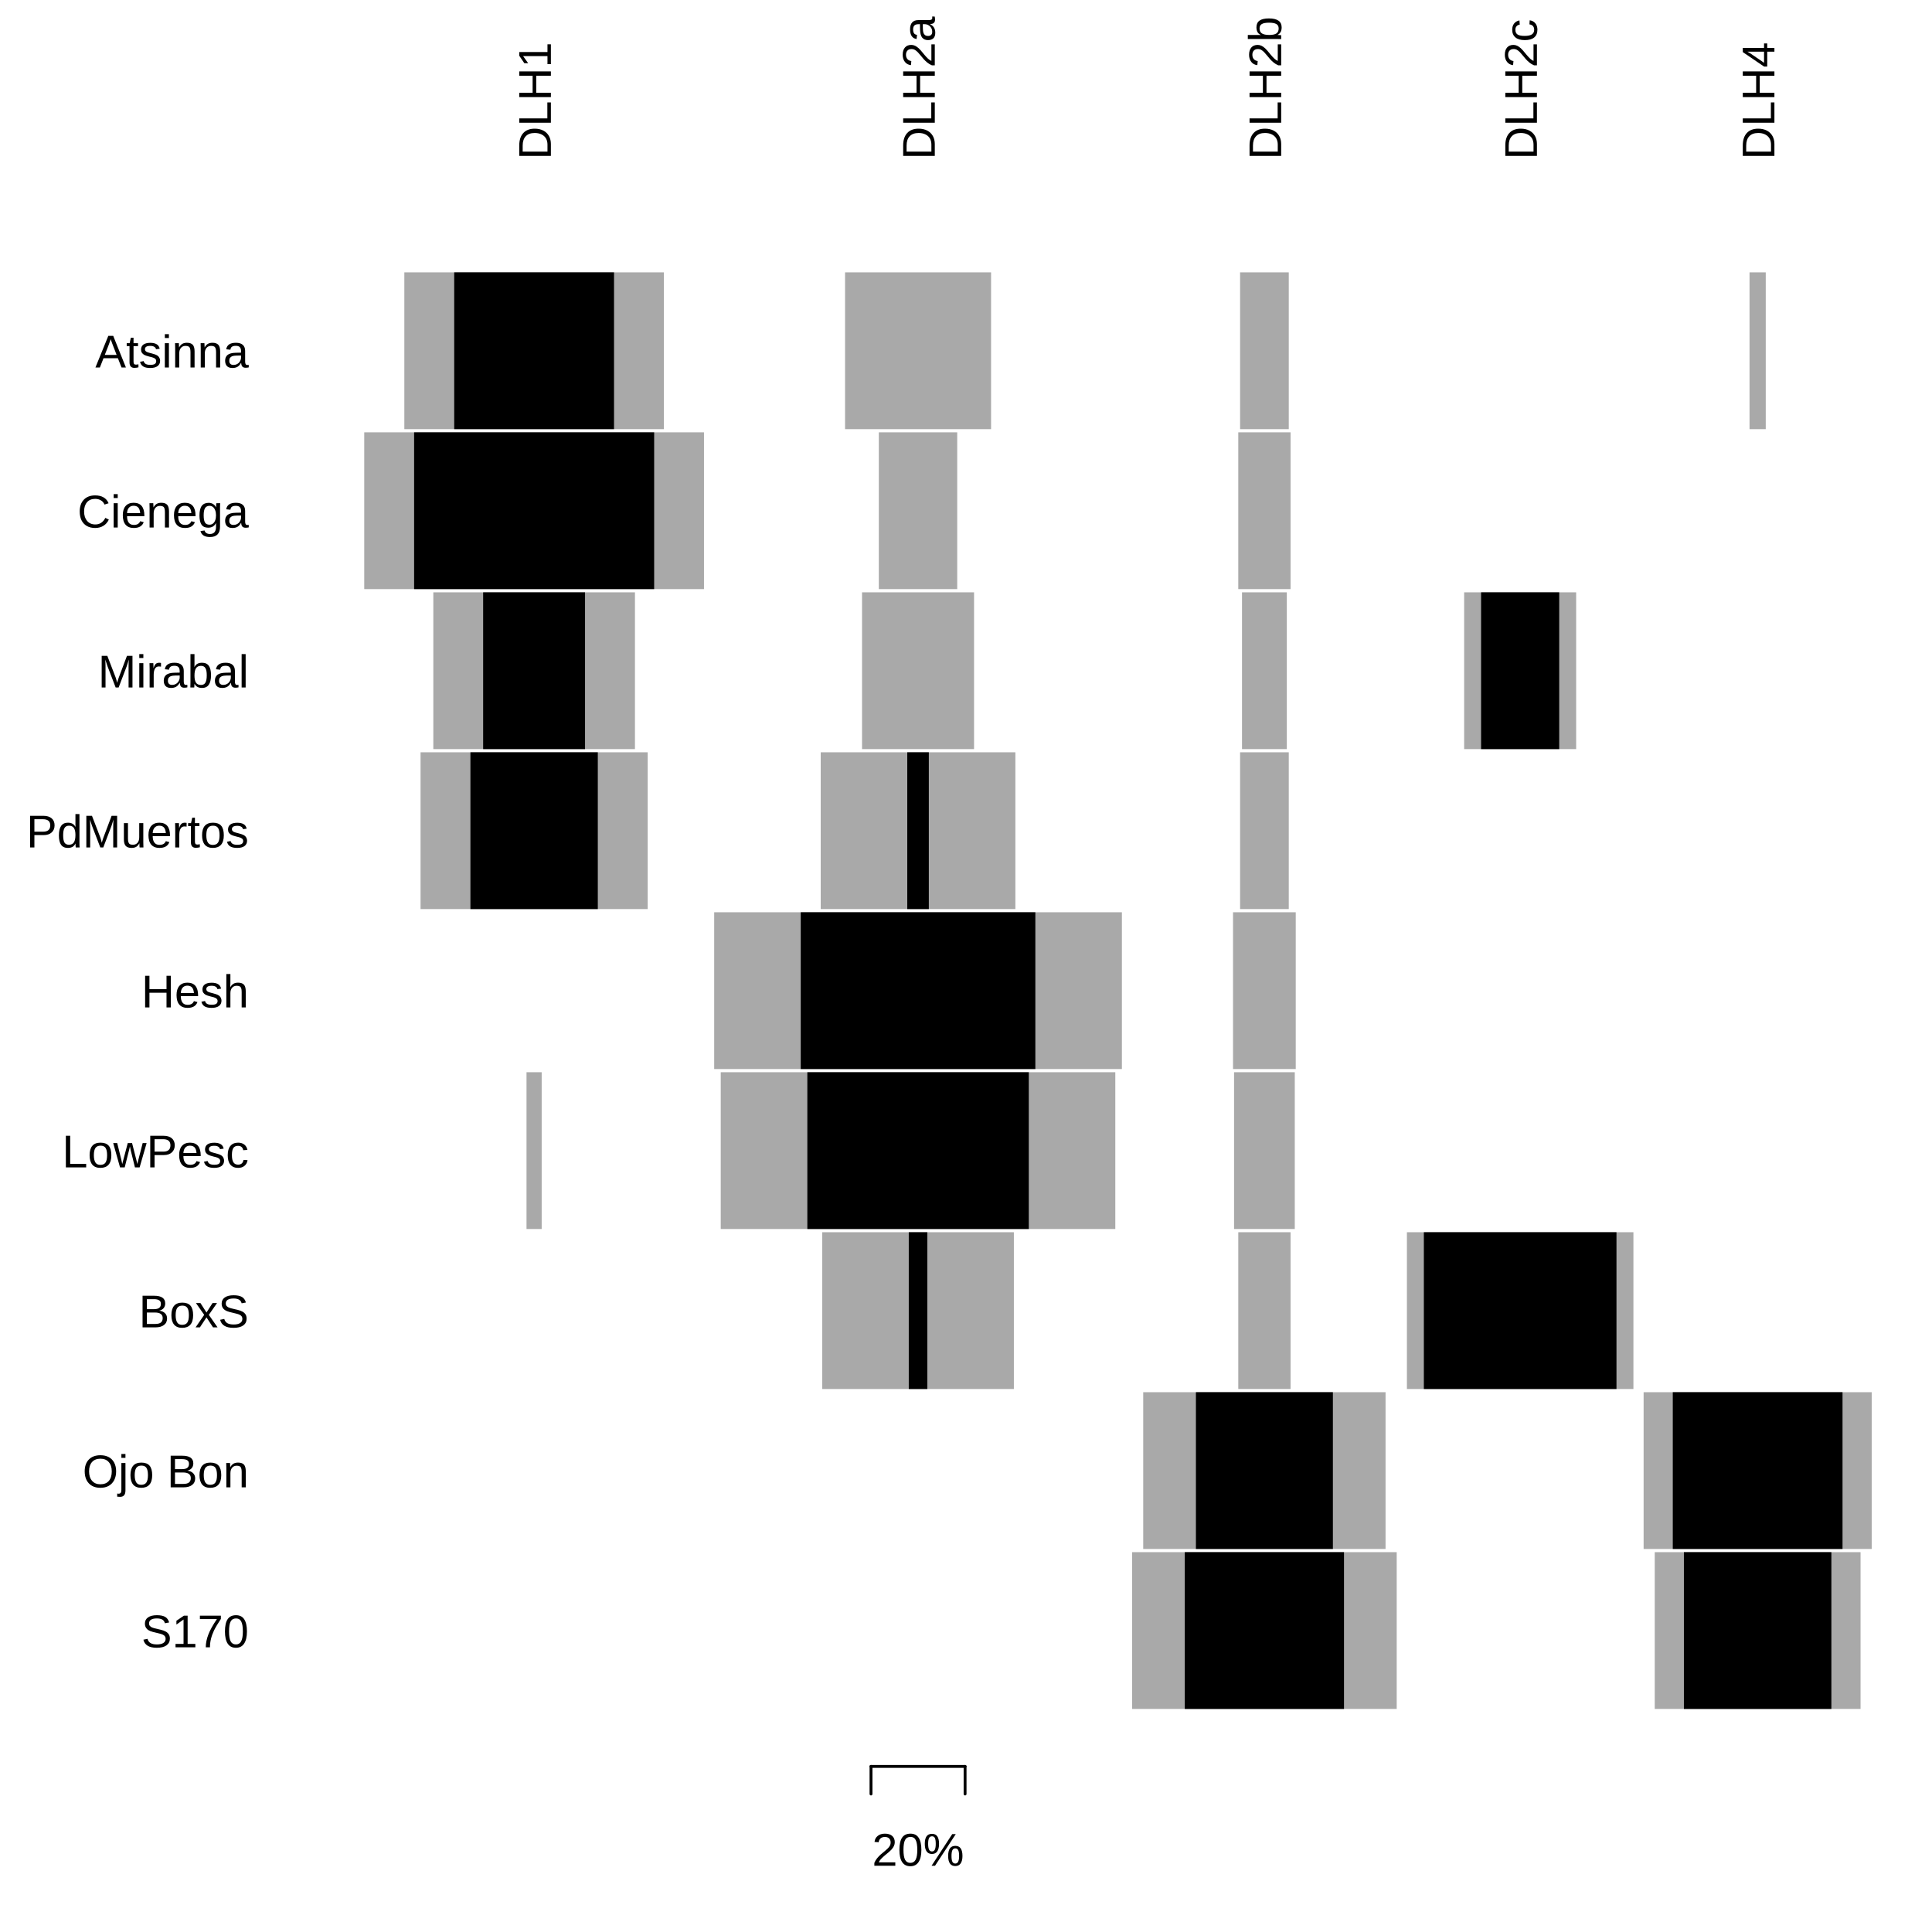
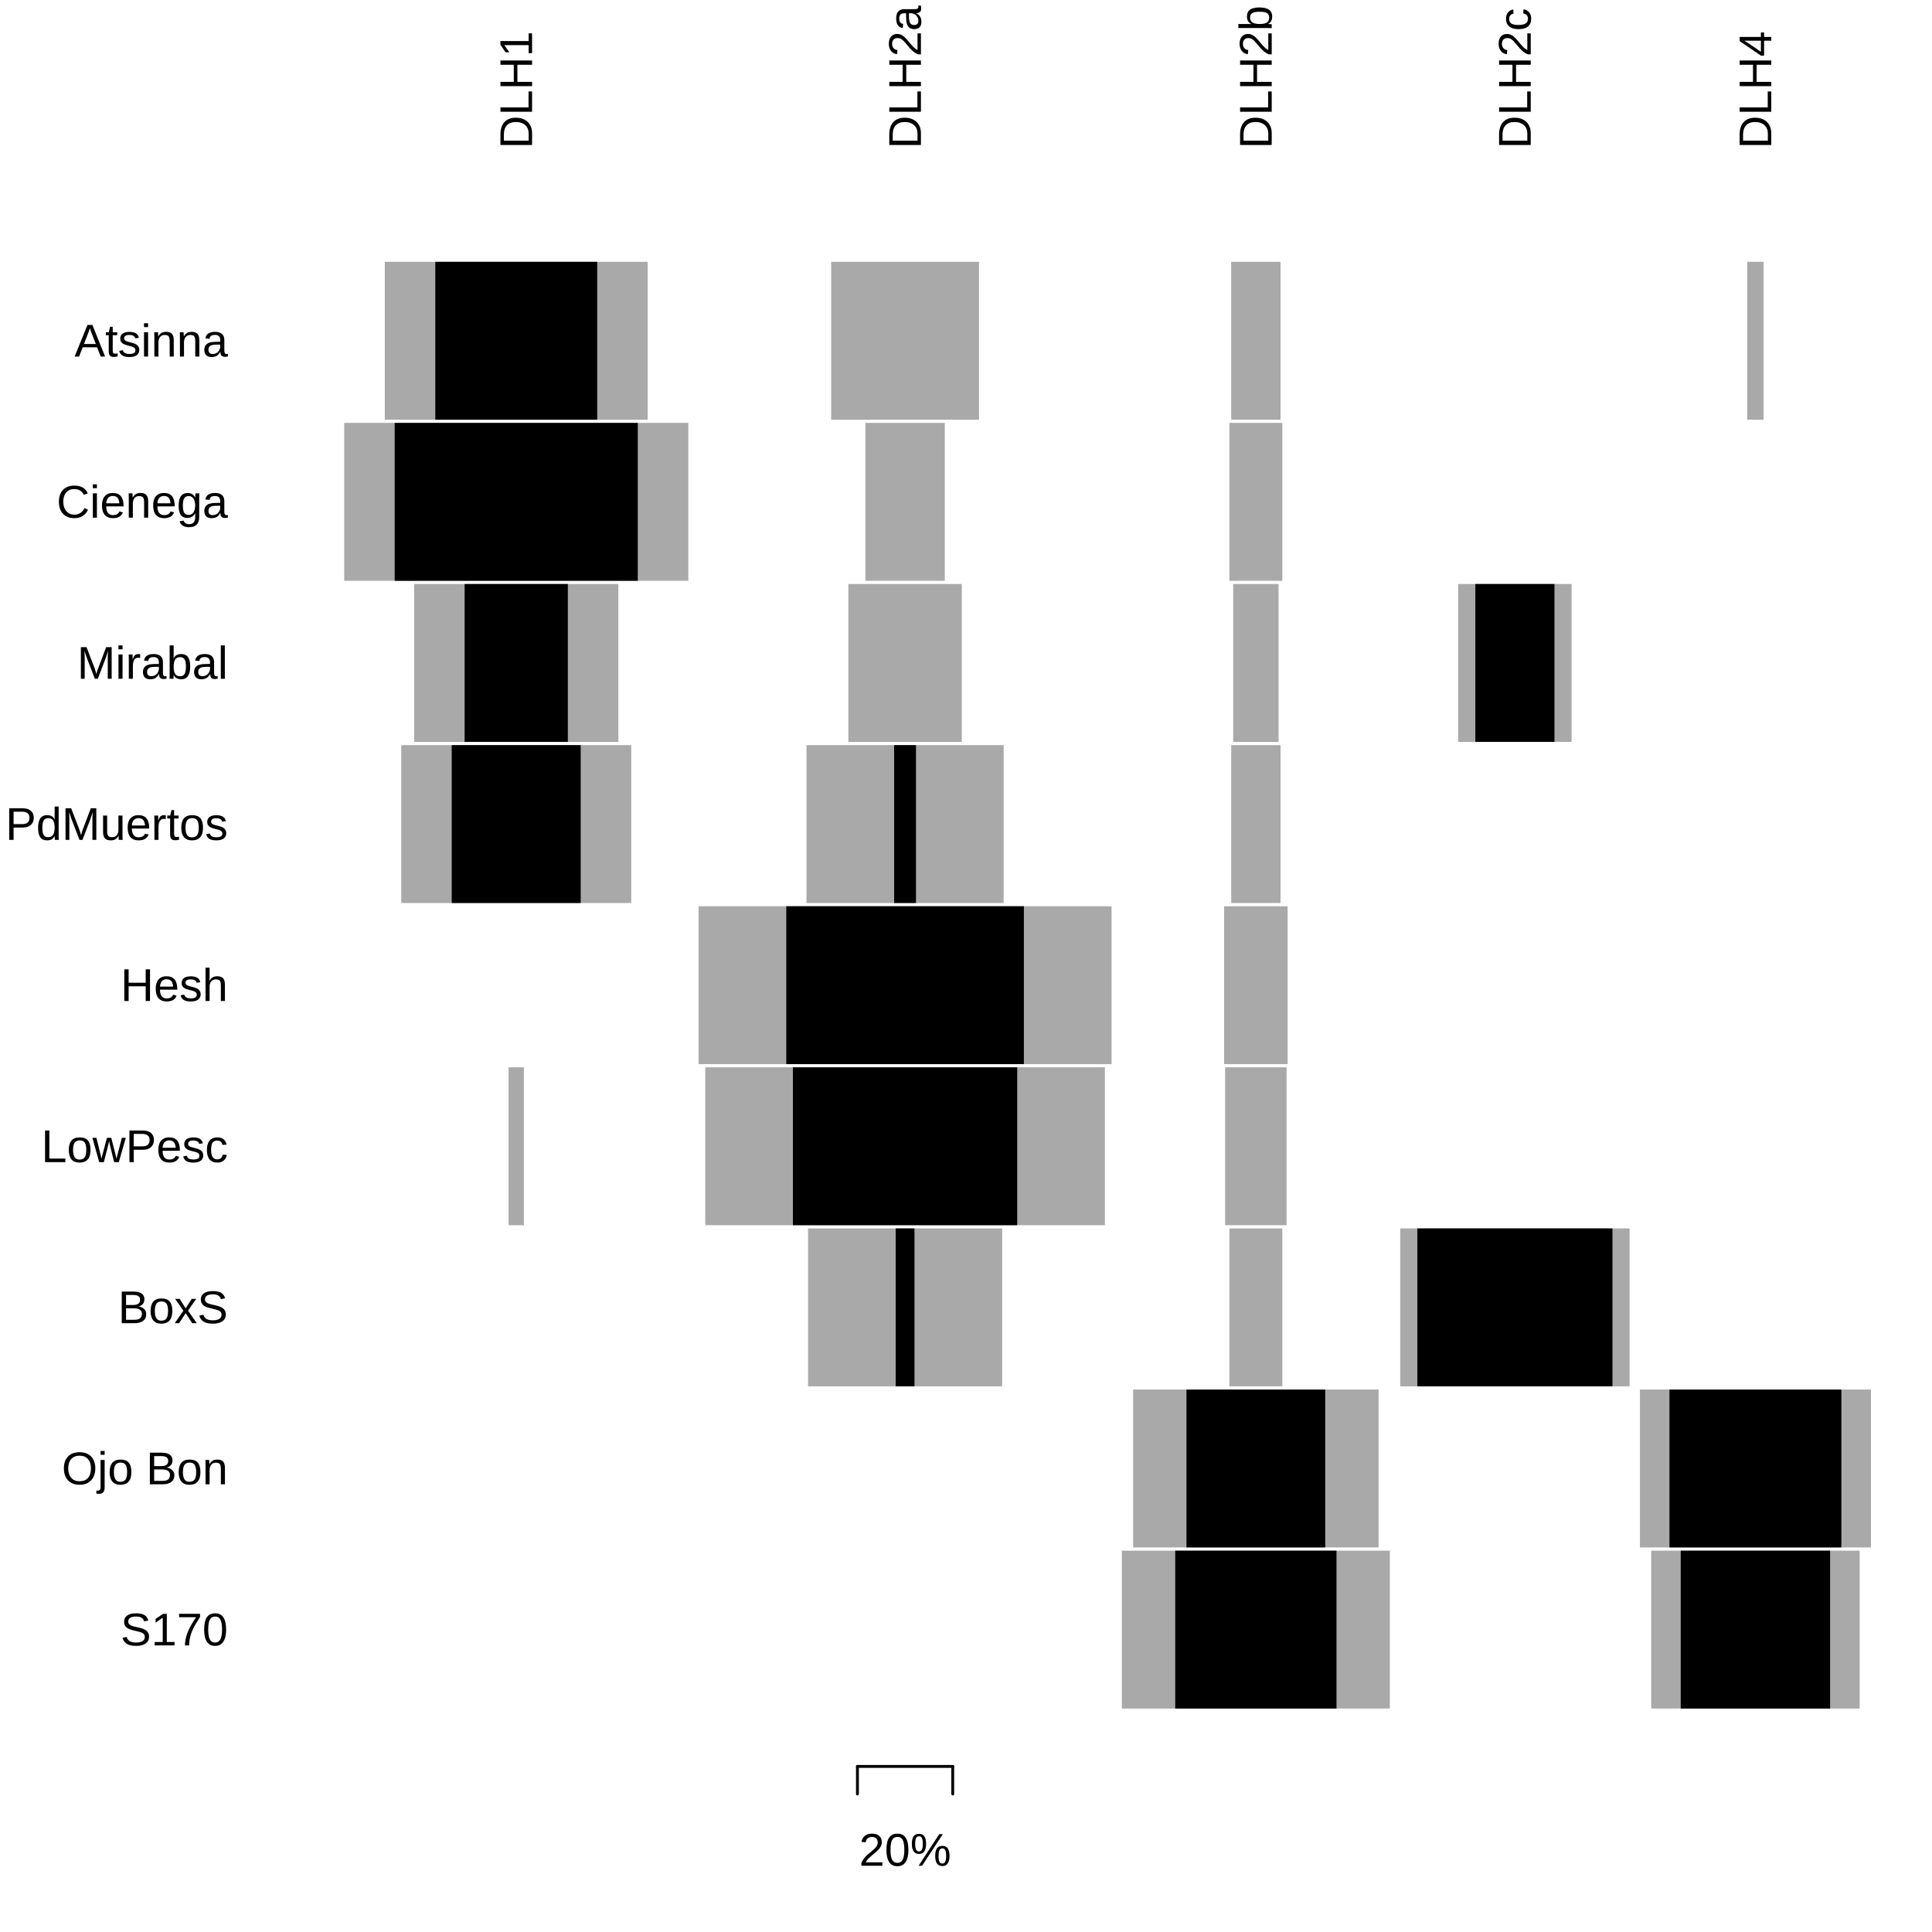
- <svg xmlns="http://www.w3.org/2000/svg" class="svglite" width="504.00pt" height="504.00pt" viewBox="0 0 504.00 504.00">
-   <defs>
-     <style type="text/css">
+ <svg xmlns="http://www.w3.org/2000/svg" width="504.00pt" height="504.00pt" viewBox="0 0 504.00 504.00">
+   <g class="svglite">
+     <defs>
+       <style type="text/css">
    .svglite line, .svglite polyline, .svglite polygon, .svglite path, .svglite rect, .svglite circle {
      fill: none;
      stroke: #000000;
      stroke-linecap: round;
      stroke-linejoin: round;
      stroke-miterlimit: 10.00;
    }
    .svglite text {
      white-space: pre;
    }
+     .svglite g.glyphgroup path {
+       fill: inherit;
+       stroke: none;
+     }
  </style>
-   </defs>
-   <rect width="100%" height="100%" style="stroke: none; fill: #FFFFFF;" />
-   <defs>
-     <clipPath id="cpMC4wMHw1MDQuMDB8MC4wMHw1MDQuMDA=">
-       <rect x="0.00" y="0.00" width="504.00" height="504.00" />
-     </clipPath>
-   </defs>
-   <g clip-path="url(#cpMC4wMHw1MDQuMDB8MC4wMHw1MDQuMDA=)">
+     </defs>
+     <rect width="100%" height="100%" style="stroke: none; fill: #FFFFFF;" />
+     <defs>
+       <clipPath id="cpMC4wMHw1MDQuMDB8MC4wMHw1MDQuMDA=">
+         <rect x="0.00" y="0.00" width="504.00" height="504.00" />
+       </clipPath>
+     </defs>
+     <g clip-path="url(#cpMC4wMHw1MDQuMDB8MC4wMHw1MDQuMDA=)">
</g>
-   <defs>
-     <clipPath id="cpNzkuMjl8NTA0LjAwfDU2LjA2fDQ2MC44MA==">
-       <rect x="79.29" y="56.06" width="424.71" height="404.74" />
-     </clipPath>
-   </defs>
-   <g clip-path="url(#cpNzkuMjl8NTA0LjAwfDU2LjA2fDQ2MC44MA==)">
-     <rect x="105.48" y="71.05" width="67.71" height="40.90" style="stroke-width: 0.75; stroke: none; fill: #A9A9A9;" />
-     <rect x="95.02" y="112.78" width="88.63" height="40.90" style="stroke-width: 0.75; stroke: none; fill: #A9A9A9;" />
-     <rect x="113.04" y="154.52" width="52.60" height="40.90" style="stroke-width: 0.75; stroke: none; fill: #A9A9A9;" />
-     <rect x="109.71" y="196.25" width="59.25" height="40.90" style="stroke-width: 0.75; stroke: none; fill: #A9A9A9;" />
-     <rect x="139.33" y="237.98" width="0.00" height="40.90" style="stroke-width: 0.75; stroke: none; fill: #A9A9A9;" />
-     <rect x="137.35" y="279.71" width="3.96" height="40.90" style="stroke-width: 0.75; stroke: none; fill: #A9A9A9;" />
-     <rect x="139.33" y="321.45" width="0.00" height="40.90" style="stroke-width: 0.75; stroke: none; fill: #A9A9A9;" />
-     <rect x="139.33" y="363.18" width="0.00" height="40.90" style="stroke-width: 0.75; stroke: none; fill: #A9A9A9;" />
-     <rect x="139.33" y="404.91" width="0.00" height="40.90" style="stroke-width: 0.75; stroke: none; fill: #A9A9A9;" />
-     <rect x="220.45" y="71.05" width="38.09" height="40.90" style="stroke-width: 0.75; stroke: none; fill: #A9A9A9;" />
-     <rect x="229.26" y="112.78" width="20.45" height="40.90" style="stroke-width: 0.75; stroke: none; fill: #A9A9A9;" />
-     <rect x="224.88" y="154.52" width="29.22" height="40.90" style="stroke-width: 0.75; stroke: none; fill: #A9A9A9;" />
-     <rect x="214.10" y="196.25" width="50.78" height="40.90" style="stroke-width: 0.75; stroke: none; fill: #A9A9A9;" />
-     <rect x="186.31" y="237.98" width="106.36" height="40.90" style="stroke-width: 0.75; stroke: none; fill: #A9A9A9;" />
-     <rect x="188.02" y="279.71" width="102.93" height="40.90" style="stroke-width: 0.75; stroke: none; fill: #A9A9A9;" />
-     <rect x="214.49" y="321.45" width="50.00" height="40.90" style="stroke-width: 0.75; stroke: none; fill: #A9A9A9;" />
-     <rect x="239.49" y="363.18" width="0.00" height="40.90" style="stroke-width: 0.75; stroke: none; fill: #A9A9A9;" />
-     <rect x="239.49" y="404.91" width="0.00" height="40.90" style="stroke-width: 0.75; stroke: none; fill: #A9A9A9;" />
-     <rect x="323.50" y="71.05" width="12.70" height="40.90" style="stroke-width: 0.75; stroke: none; fill: #A9A9A9;" />
-     <rect x="323.03" y="112.78" width="13.64" height="40.90" style="stroke-width: 0.75; stroke: none; fill: #A9A9A9;" />
-     <rect x="324.00" y="154.52" width="11.69" height="40.90" style="stroke-width: 0.75; stroke: none; fill: #A9A9A9;" />
-     <rect x="323.50" y="196.25" width="12.70" height="40.90" style="stroke-width: 0.75; stroke: none; fill: #A9A9A9;" />
-     <rect x="321.66" y="237.98" width="16.36" height="40.90" style="stroke-width: 0.75; stroke: none; fill: #A9A9A9;" />
-     <rect x="321.93" y="279.71" width="15.84" height="40.90" style="stroke-width: 0.75; stroke: none; fill: #A9A9A9;" />
-     <rect x="323.03" y="321.45" width="13.64" height="40.90" style="stroke-width: 0.75; stroke: none; fill: #A9A9A9;" />
-     <rect x="298.23" y="363.18" width="63.22" height="40.90" style="stroke-width: 0.75; stroke: none; fill: #A9A9A9;" />
-     <rect x="295.33" y="404.91" width="69.03" height="40.90" style="stroke-width: 0.75; stroke: none; fill: #A9A9A9;" />
-     <rect x="396.56" y="71.05" width="0.00" height="40.90" style="stroke-width: 0.75; stroke: none; fill: #A9A9A9;" />
-     <rect x="396.56" y="112.78" width="0.00" height="40.90" style="stroke-width: 0.75; stroke: none; fill: #A9A9A9;" />
-     <rect x="381.95" y="154.52" width="29.22" height="40.90" style="stroke-width: 0.75; stroke: none; fill: #A9A9A9;" />
-     <rect x="396.56" y="196.25" width="0.00" height="40.90" style="stroke-width: 0.75; stroke: none; fill: #A9A9A9;" />
-     <rect x="396.56" y="237.98" width="0.00" height="40.90" style="stroke-width: 0.75; stroke: none; fill: #A9A9A9;" />
-     <rect x="396.56" y="279.71" width="0.00" height="40.90" style="stroke-width: 0.75; stroke: none; fill: #A9A9A9;" />
-     <rect x="367.02" y="321.45" width="59.09" height="40.90" style="stroke-width: 0.75; stroke: none; fill: #A9A9A9;" />
-     <rect x="396.56" y="363.18" width="0.00" height="40.90" style="stroke-width: 0.75; stroke: none; fill: #A9A9A9;" />
-     <rect x="396.56" y="404.91" width="0.00" height="40.90" style="stroke-width: 0.75; stroke: none; fill: #A9A9A9;" />
-     <rect x="456.40" y="71.05" width="4.23" height="40.90" style="stroke-width: 0.75; stroke: none; fill: #A9A9A9;" />
-     <rect x="458.52" y="112.78" width="0.00" height="40.90" style="stroke-width: 0.75; stroke: none; fill: #A9A9A9;" />
-     <rect x="458.52" y="154.52" width="0.00" height="40.90" style="stroke-width: 0.75; stroke: none; fill: #A9A9A9;" />
-     <rect x="458.52" y="196.25" width="0.00" height="40.90" style="stroke-width: 0.75; stroke: none; fill: #A9A9A9;" />
-     <rect x="458.52" y="237.98" width="0.00" height="40.90" style="stroke-width: 0.75; stroke: none; fill: #A9A9A9;" />
-     <rect x="458.52" y="279.71" width="0.00" height="40.90" style="stroke-width: 0.75; stroke: none; fill: #A9A9A9;" />
-     <rect x="458.52" y="321.45" width="0.00" height="40.90" style="stroke-width: 0.75; stroke: none; fill: #A9A9A9;" />
-     <rect x="428.77" y="363.18" width="59.50" height="40.90" style="stroke-width: 0.75; stroke: none; fill: #A9A9A9;" />
-     <rect x="431.67" y="404.91" width="53.69" height="40.90" style="stroke-width: 0.75; stroke: none; fill: #A9A9A9;" />
-     <rect x="118.49" y="71.05" width="41.69" height="40.90" style="stroke-width: 0.75; stroke: none; fill: #000000;" />
-     <rect x="108.03" y="112.78" width="62.62" height="40.90" style="stroke-width: 0.75; stroke: none; fill: #000000;" />
-     <rect x="126.04" y="154.52" width="26.58" height="40.90" style="stroke-width: 0.75; stroke: none; fill: #000000;" />
-     <rect x="122.72" y="196.25" width="33.23" height="40.90" style="stroke-width: 0.75; stroke: none; fill: #000000;" />
-     <rect x="139.33" y="237.98" width="0.00" height="40.90" style="stroke-width: 0.75; stroke: none; fill: #000000;" />
-     <rect x="139.33" y="279.71" width="0.00" height="40.90" style="stroke-width: 0.75; stroke: none; fill: #000000;" />
-     <rect x="139.33" y="321.45" width="0.00" height="40.90" style="stroke-width: 0.75; stroke: none; fill: #000000;" />
-     <rect x="139.33" y="363.18" width="0.00" height="40.90" style="stroke-width: 0.75; stroke: none; fill: #000000;" />
-     <rect x="139.33" y="404.91" width="0.00" height="40.90" style="stroke-width: 0.75; stroke: none; fill: #000000;" />
-     <rect x="239.49" y="71.05" width="0.00" height="40.90" style="stroke-width: 0.75; stroke: none; fill: #000000;" />
-     <rect x="239.49" y="112.78" width="0.00" height="40.90" style="stroke-width: 0.75; stroke: none; fill: #000000;" />
-     <rect x="239.49" y="154.52" width="0.00" height="40.90" style="stroke-width: 0.75; stroke: none; fill: #000000;" />
-     <rect x="236.68" y="196.25" width="5.62" height="40.90" style="stroke-width: 0.75; stroke: none; fill: #000000;" />
-     <rect x="208.89" y="237.98" width="61.20" height="40.90" style="stroke-width: 0.75; stroke: none; fill: #000000;" />
-     <rect x="210.61" y="279.71" width="57.77" height="40.90" style="stroke-width: 0.75; stroke: none; fill: #000000;" />
-     <rect x="237.07" y="321.45" width="4.84" height="40.90" style="stroke-width: 0.75; stroke: none; fill: #000000;" />
-     <rect x="239.49" y="363.18" width="0.00" height="40.90" style="stroke-width: 0.75; stroke: none; fill: #000000;" />
-     <rect x="239.49" y="404.91" width="0.00" height="40.90" style="stroke-width: 0.75; stroke: none; fill: #000000;" />
-     <rect x="329.84" y="71.05" width="0.00" height="40.90" style="stroke-width: 0.75; stroke: none; fill: #000000;" />
-     <rect x="329.84" y="112.78" width="0.00" height="40.90" style="stroke-width: 0.75; stroke: none; fill: #000000;" />
-     <rect x="329.84" y="154.52" width="0.00" height="40.90" style="stroke-width: 0.75; stroke: none; fill: #000000;" />
-     <rect x="329.84" y="196.25" width="0.00" height="40.90" style="stroke-width: 0.75; stroke: none; fill: #000000;" />
-     <rect x="329.84" y="237.98" width="0.00" height="40.90" style="stroke-width: 0.75; stroke: none; fill: #000000;" />
-     <rect x="329.84" y="279.71" width="0.00" height="40.90" style="stroke-width: 0.75; stroke: none; fill: #000000;" />
-     <rect x="329.84" y="321.45" width="0.00" height="40.90" style="stroke-width: 0.75; stroke: none; fill: #000000;" />
-     <rect x="311.98" y="363.18" width="35.73" height="40.90" style="stroke-width: 0.75; stroke: none; fill: #000000;" />
-     <rect x="309.07" y="404.91" width="41.54" height="40.90" style="stroke-width: 0.75; stroke: none; fill: #000000;" />
-     <rect x="396.56" y="71.05" width="0.00" height="40.90" style="stroke-width: 0.75; stroke: none; fill: #000000;" />
-     <rect x="396.56" y="112.78" width="0.00" height="40.90" style="stroke-width: 0.75; stroke: none; fill: #000000;" />
-     <rect x="386.37" y="154.52" width="20.38" height="40.90" style="stroke-width: 0.75; stroke: none; fill: #000000;" />
-     <rect x="396.56" y="196.25" width="0.00" height="40.90" style="stroke-width: 0.75; stroke: none; fill: #000000;" />
-     <rect x="396.56" y="237.98" width="0.00" height="40.90" style="stroke-width: 0.75; stroke: none; fill: #000000;" />
-     <rect x="396.56" y="279.71" width="0.00" height="40.90" style="stroke-width: 0.75; stroke: none; fill: #000000;" />
-     <rect x="371.44" y="321.45" width="50.25" height="40.90" style="stroke-width: 0.75; stroke: none; fill: #000000;" />
-     <rect x="396.56" y="363.18" width="0.00" height="40.90" style="stroke-width: 0.75; stroke: none; fill: #000000;" />
-     <rect x="396.56" y="404.91" width="0.00" height="40.90" style="stroke-width: 0.75; stroke: none; fill: #000000;" />
-     <rect x="458.52" y="71.05" width="0.00" height="40.90" style="stroke-width: 0.75; stroke: none; fill: #000000;" />
-     <rect x="458.52" y="112.78" width="0.00" height="40.90" style="stroke-width: 0.75; stroke: none; fill: #000000;" />
-     <rect x="458.52" y="154.52" width="0.00" height="40.90" style="stroke-width: 0.75; stroke: none; fill: #000000;" />
-     <rect x="458.52" y="196.25" width="0.00" height="40.90" style="stroke-width: 0.75; stroke: none; fill: #000000;" />
-     <rect x="458.52" y="237.98" width="0.00" height="40.90" style="stroke-width: 0.75; stroke: none; fill: #000000;" />
-     <rect x="458.52" y="279.71" width="0.00" height="40.90" style="stroke-width: 0.75; stroke: none; fill: #000000;" />
-     <rect x="458.52" y="321.45" width="0.00" height="40.90" style="stroke-width: 0.75; stroke: none; fill: #000000;" />
-     <rect x="436.38" y="363.18" width="44.28" height="40.90" style="stroke-width: 0.75; stroke: none; fill: #000000;" />
-     <rect x="439.28" y="404.91" width="38.47" height="40.90" style="stroke-width: 0.75; stroke: none; fill: #000000;" />
-   </g>
-   <g clip-path="url(#cpMC4wMHw1MDQuMDB8MC4wMHw1MDQuMDA=)">
-     <text x="64.89" y="429.73" text-anchor="end" style="font-size: 12.00px; font-family: &quot;Arial&quot;;" textLength="30.54px" lengthAdjust="spacingAndGlyphs">S170</text>
-     <text x="64.89" y="388.00" text-anchor="end" style="font-size: 12.00px; font-family: &quot;Arial&quot;;" textLength="47.13px" lengthAdjust="spacingAndGlyphs">Ojo Bon</text>
-     <text x="64.89" y="346.27" text-anchor="end" style="font-size: 12.00px; font-family: &quot;Arial&quot;;" textLength="29.94px" lengthAdjust="spacingAndGlyphs">BoxS</text>
-     <text x="64.89" y="304.54" text-anchor="end" style="font-size: 12.00px; font-family: &quot;Arial&quot;;" textLength="50.70px" lengthAdjust="spacingAndGlyphs">LowPesc</text>
-     <text x="64.89" y="262.80" text-anchor="end" style="font-size: 12.00px; font-family: &quot;Arial&quot;;" textLength="30.28px" lengthAdjust="spacingAndGlyphs">Hesh</text>
-     <text x="64.89" y="221.07" text-anchor="end" style="font-size: 12.00px; font-family: &quot;Arial&quot;;" textLength="63.45px" lengthAdjust="spacingAndGlyphs">PdMuertos</text>
-     <text x="64.89" y="179.34" text-anchor="end" style="font-size: 12.00px; font-family: &quot;Arial&quot;;" textLength="44.29px" lengthAdjust="spacingAndGlyphs">Mirabal</text>
-     <text x="64.89" y="137.61" text-anchor="end" style="font-size: 12.00px; font-family: &quot;Arial&quot;;" textLength="49.08px" lengthAdjust="spacingAndGlyphs">Cienega</text>
-     <text x="64.89" y="95.87" text-anchor="end" style="font-size: 12.00px; font-family: &quot;Arial&quot;;" textLength="44.88px" lengthAdjust="spacingAndGlyphs">Atsinna</text>
-     <text transform="translate(143.71,41.66) rotate(-90)" style="font-size: 12.00px; font-family: &quot;Arial&quot;;" textLength="32.60px" lengthAdjust="spacingAndGlyphs">DLH1</text>
-     <text transform="translate(243.86,41.66) rotate(-90)" style="font-size: 12.00px; font-family: &quot;Arial&quot;;" textLength="39.96px" lengthAdjust="spacingAndGlyphs">DLH2a</text>
-     <text transform="translate(334.22,41.66) rotate(-90)" style="font-size: 12.00px; font-family: &quot;Arial&quot;;" textLength="40.22px" lengthAdjust="spacingAndGlyphs">DLH2b</text>
-     <text transform="translate(400.94,41.66) rotate(-90)" style="font-size: 12.00px; font-family: &quot;Arial&quot;;" textLength="39.20px" lengthAdjust="spacingAndGlyphs">DLH2c</text>
-     <text transform="translate(462.89,41.66) rotate(-90)" style="font-size: 12.00px; font-family: &quot;Arial&quot;;" textLength="32.60px" lengthAdjust="spacingAndGlyphs">DLH4</text>
-     <line x1="227.22" y1="460.80" x2="251.76" y2="460.80" style="stroke-width: 0.75;" />
-     <line x1="227.22" y1="460.80" x2="227.22" y2="468.00" style="stroke-width: 0.75;" />
-     <line x1="251.76" y1="460.80" x2="251.76" y2="468.00" style="stroke-width: 0.75;" />
-     <text x="239.49" y="486.72" text-anchor="middle" style="font-size: 12.00px; font-family: &quot;Arial&quot;;" textLength="26.68px" lengthAdjust="spacingAndGlyphs">20%</text>
+     <defs>
+       <clipPath id="cpNzMuODZ8NTA0LjAwfDUzLjIwfDQ2MC44MA==">
+         <rect x="73.86" y="53.20" width="430.14" height="407.60" />
+       </clipPath>
+     </defs>
+     <g clip-path="url(#cpNzMuODZ8NTA0LjAwfDUzLjIwfDQ2MC44MA==)">
+       <rect x="100.38" y="68.30" width="68.58" height="41.19" style="stroke-width: 0.75; stroke: none; fill: #A9A9A9;" />
+       <rect x="89.79" y="110.32" width="89.77" height="41.19" style="stroke-width: 0.75; stroke: none; fill: #A9A9A9;" />
+       <rect x="108.04" y="152.35" width="53.27" height="41.19" style="stroke-width: 0.75; stroke: none; fill: #A9A9A9;" />
+       <rect x="104.67" y="194.38" width="60.00" height="41.19" style="stroke-width: 0.75; stroke: none; fill: #A9A9A9;" />
+       <rect x="134.67" y="236.41" width="0.00" height="41.19" style="stroke-width: 0.75; stroke: none; fill: #A9A9A9;" />
+       <rect x="132.67" y="278.43" width="4.01" height="41.19" style="stroke-width: 0.75; stroke: none; fill: #A9A9A9;" />
+       <rect x="134.67" y="320.46" width="0.00" height="41.19" style="stroke-width: 0.75; stroke: none; fill: #A9A9A9;" />
+       <rect x="134.67" y="362.49" width="0.00" height="41.19" style="stroke-width: 0.75; stroke: none; fill: #A9A9A9;" />
+       <rect x="134.67" y="404.52" width="0.00" height="41.19" style="stroke-width: 0.75; stroke: none; fill: #A9A9A9;" />
+       <rect x="216.82" y="68.30" width="38.57" height="41.19" style="stroke-width: 0.75; stroke: none; fill: #A9A9A9;" />
+       <rect x="225.75" y="110.32" width="20.72" height="41.19" style="stroke-width: 0.75; stroke: none; fill: #A9A9A9;" />
+       <rect x="221.31" y="152.35" width="29.59" height="41.19" style="stroke-width: 0.75; stroke: none; fill: #A9A9A9;" />
+       <rect x="210.39" y="194.38" width="51.43" height="41.19" style="stroke-width: 0.75; stroke: none; fill: #A9A9A9;" />
+       <rect x="182.25" y="236.41" width="107.72" height="41.19" style="stroke-width: 0.75; stroke: none; fill: #A9A9A9;" />
+       <rect x="183.98" y="278.43" width="104.25" height="41.19" style="stroke-width: 0.75; stroke: none; fill: #A9A9A9;" />
+       <rect x="210.79" y="320.46" width="50.64" height="41.19" style="stroke-width: 0.75; stroke: none; fill: #A9A9A9;" />
+       <rect x="236.11" y="362.49" width="0.00" height="41.19" style="stroke-width: 0.75; stroke: none; fill: #A9A9A9;" />
+       <rect x="236.11" y="404.52" width="0.00" height="41.19" style="stroke-width: 0.75; stroke: none; fill: #A9A9A9;" />
+       <rect x="321.19" y="68.30" width="12.86" height="41.19" style="stroke-width: 0.75; stroke: none; fill: #A9A9A9;" />
+       <rect x="320.71" y="110.32" width="13.81" height="41.19" style="stroke-width: 0.75; stroke: none; fill: #A9A9A9;" />
+       <rect x="321.70" y="152.35" width="11.84" height="41.19" style="stroke-width: 0.75; stroke: none; fill: #A9A9A9;" />
+       <rect x="321.19" y="194.38" width="12.86" height="41.19" style="stroke-width: 0.75; stroke: none; fill: #A9A9A9;" />
+       <rect x="319.33" y="236.41" width="16.57" height="41.19" style="stroke-width: 0.75; stroke: none; fill: #A9A9A9;" />
+       <rect x="319.60" y="278.43" width="16.04" height="41.19" style="stroke-width: 0.75; stroke: none; fill: #A9A9A9;" />
+       <rect x="320.71" y="320.46" width="13.81" height="41.19" style="stroke-width: 0.75; stroke: none; fill: #A9A9A9;" />
+       <rect x="295.60" y="362.49" width="64.03" height="41.19" style="stroke-width: 0.75; stroke: none; fill: #A9A9A9;" />
+       <rect x="292.66" y="404.52" width="69.91" height="41.19" style="stroke-width: 0.75; stroke: none; fill: #A9A9A9;" />
+       <rect x="395.19" y="68.30" width="0.00" height="41.19" style="stroke-width: 0.75; stroke: none; fill: #A9A9A9;" />
+       <rect x="395.19" y="110.32" width="0.00" height="41.19" style="stroke-width: 0.75; stroke: none; fill: #A9A9A9;" />
+       <rect x="380.39" y="152.35" width="29.59" height="41.19" style="stroke-width: 0.75; stroke: none; fill: #A9A9A9;" />
+       <rect x="395.19" y="194.38" width="0.00" height="41.19" style="stroke-width: 0.75; stroke: none; fill: #A9A9A9;" />
+       <rect x="395.19" y="236.41" width="0.00" height="41.19" style="stroke-width: 0.75; stroke: none; fill: #A9A9A9;" />
+       <rect x="395.19" y="278.43" width="0.00" height="41.19" style="stroke-width: 0.75; stroke: none; fill: #A9A9A9;" />
+       <rect x="365.27" y="320.46" width="59.84" height="41.19" style="stroke-width: 0.75; stroke: none; fill: #A9A9A9;" />
+       <rect x="395.19" y="362.49" width="0.00" height="41.19" style="stroke-width: 0.75; stroke: none; fill: #A9A9A9;" />
+       <rect x="395.19" y="404.52" width="0.00" height="41.19" style="stroke-width: 0.75; stroke: none; fill: #A9A9A9;" />
+       <rect x="455.79" y="68.30" width="4.29" height="41.19" style="stroke-width: 0.75; stroke: none; fill: #A9A9A9;" />
+       <rect x="457.94" y="110.32" width="0.00" height="41.19" style="stroke-width: 0.75; stroke: none; fill: #A9A9A9;" />
+       <rect x="457.94" y="152.35" width="0.00" height="41.19" style="stroke-width: 0.75; stroke: none; fill: #A9A9A9;" />
+       <rect x="457.94" y="194.38" width="0.00" height="41.19" style="stroke-width: 0.75; stroke: none; fill: #A9A9A9;" />
+       <rect x="457.94" y="236.41" width="0.00" height="41.19" style="stroke-width: 0.75; stroke: none; fill: #A9A9A9;" />
+       <rect x="457.94" y="278.43" width="0.00" height="41.19" style="stroke-width: 0.75; stroke: none; fill: #A9A9A9;" />
+       <rect x="457.94" y="320.46" width="0.00" height="41.19" style="stroke-width: 0.75; stroke: none; fill: #A9A9A9;" />
+       <rect x="427.81" y="362.49" width="60.26" height="41.19" style="stroke-width: 0.75; stroke: none; fill: #A9A9A9;" />
+       <rect x="430.75" y="404.52" width="54.38" height="41.19" style="stroke-width: 0.75; stroke: none; fill: #A9A9A9;" />
+       <rect x="113.56" y="68.30" width="42.23" height="41.19" style="stroke-width: 0.75; stroke: none; fill: #000000;" />
+       <rect x="102.96" y="110.32" width="63.42" height="41.19" style="stroke-width: 0.75; stroke: none; fill: #000000;" />
+       <rect x="121.21" y="152.35" width="26.92" height="41.19" style="stroke-width: 0.75; stroke: none; fill: #000000;" />
+       <rect x="117.84" y="194.38" width="33.65" height="41.19" style="stroke-width: 0.75; stroke: none; fill: #000000;" />
+       <rect x="134.67" y="236.41" width="0.00" height="41.19" style="stroke-width: 0.75; stroke: none; fill: #000000;" />
+       <rect x="134.67" y="278.43" width="0.00" height="41.19" style="stroke-width: 0.75; stroke: none; fill: #000000;" />
+       <rect x="134.67" y="320.46" width="0.00" height="41.19" style="stroke-width: 0.75; stroke: none; fill: #000000;" />
+       <rect x="134.67" y="362.49" width="0.00" height="41.19" style="stroke-width: 0.75; stroke: none; fill: #000000;" />
+       <rect x="134.67" y="404.52" width="0.00" height="41.19" style="stroke-width: 0.75; stroke: none; fill: #000000;" />
+       <rect x="236.11" y="68.30" width="0.00" height="41.19" style="stroke-width: 0.75; stroke: none; fill: #000000;" />
+       <rect x="236.11" y="110.32" width="0.00" height="41.19" style="stroke-width: 0.75; stroke: none; fill: #000000;" />
+       <rect x="236.11" y="152.35" width="0.00" height="41.19" style="stroke-width: 0.75; stroke: none; fill: #000000;" />
+       <rect x="233.26" y="194.38" width="5.69" height="41.19" style="stroke-width: 0.75; stroke: none; fill: #000000;" />
+       <rect x="205.12" y="236.41" width="61.98" height="41.19" style="stroke-width: 0.75; stroke: none; fill: #000000;" />
+       <rect x="206.85" y="278.43" width="58.51" height="41.19" style="stroke-width: 0.75; stroke: none; fill: #000000;" />
+       <rect x="233.66" y="320.46" width="4.90" height="41.19" style="stroke-width: 0.75; stroke: none; fill: #000000;" />
+       <rect x="236.11" y="362.49" width="0.00" height="41.19" style="stroke-width: 0.75; stroke: none; fill: #000000;" />
+       <rect x="236.11" y="404.52" width="0.00" height="41.19" style="stroke-width: 0.75; stroke: none; fill: #000000;" />
+       <rect x="327.62" y="68.30" width="0.00" height="41.19" style="stroke-width: 0.75; stroke: none; fill: #000000;" />
+       <rect x="327.62" y="110.32" width="0.00" height="41.19" style="stroke-width: 0.75; stroke: none; fill: #000000;" />
+       <rect x="327.62" y="152.35" width="0.00" height="41.19" style="stroke-width: 0.75; stroke: none; fill: #000000;" />
+       <rect x="327.62" y="194.38" width="0.00" height="41.19" style="stroke-width: 0.75; stroke: none; fill: #000000;" />
+       <rect x="327.62" y="236.41" width="0.00" height="41.19" style="stroke-width: 0.75; stroke: none; fill: #000000;" />
+       <rect x="327.62" y="278.43" width="0.00" height="41.19" style="stroke-width: 0.75; stroke: none; fill: #000000;" />
+       <rect x="327.62" y="320.46" width="0.00" height="41.19" style="stroke-width: 0.75; stroke: none; fill: #000000;" />
+       <rect x="309.52" y="362.49" width="36.19" height="41.19" style="stroke-width: 0.75; stroke: none; fill: #000000;" />
+       <rect x="306.58" y="404.52" width="42.07" height="41.19" style="stroke-width: 0.75; stroke: none; fill: #000000;" />
+       <rect x="395.19" y="68.30" width="0.00" height="41.19" style="stroke-width: 0.75; stroke: none; fill: #000000;" />
+       <rect x="395.19" y="110.32" width="0.00" height="41.19" style="stroke-width: 0.75; stroke: none; fill: #000000;" />
+       <rect x="384.87" y="152.35" width="20.64" height="41.19" style="stroke-width: 0.75; stroke: none; fill: #000000;" />
+       <rect x="395.19" y="194.38" width="0.00" height="41.19" style="stroke-width: 0.75; stroke: none; fill: #000000;" />
+       <rect x="395.19" y="236.41" width="0.00" height="41.19" style="stroke-width: 0.75; stroke: none; fill: #000000;" />
+       <rect x="395.19" y="278.43" width="0.00" height="41.19" style="stroke-width: 0.75; stroke: none; fill: #000000;" />
+       <rect x="369.74" y="320.46" width="50.90" height="41.19" style="stroke-width: 0.75; stroke: none; fill: #000000;" />
+       <rect x="395.19" y="362.49" width="0.00" height="41.19" style="stroke-width: 0.75; stroke: none; fill: #000000;" />
+       <rect x="395.19" y="404.52" width="0.00" height="41.19" style="stroke-width: 0.75; stroke: none; fill: #000000;" />
+       <rect x="457.94" y="68.30" width="0.00" height="41.19" style="stroke-width: 0.75; stroke: none; fill: #000000;" />
+       <rect x="457.94" y="110.32" width="0.00" height="41.19" style="stroke-width: 0.75; stroke: none; fill: #000000;" />
+       <rect x="457.94" y="152.35" width="0.00" height="41.19" style="stroke-width: 0.75; stroke: none; fill: #000000;" />
+       <rect x="457.94" y="194.38" width="0.00" height="41.19" style="stroke-width: 0.75; stroke: none; fill: #000000;" />
+       <rect x="457.94" y="236.41" width="0.00" height="41.19" style="stroke-width: 0.75; stroke: none; fill: #000000;" />
+       <rect x="457.94" y="278.43" width="0.00" height="41.19" style="stroke-width: 0.75; stroke: none; fill: #000000;" />
+       <rect x="457.94" y="320.46" width="0.00" height="41.19" style="stroke-width: 0.75; stroke: none; fill: #000000;" />
+       <rect x="435.51" y="362.49" width="44.85" height="41.19" style="stroke-width: 0.75; stroke: none; fill: #000000;" />
+       <rect x="438.45" y="404.52" width="38.97" height="41.19" style="stroke-width: 0.75; stroke: none; fill: #000000;" />
+     </g>
+     <g clip-path="url(#cpMC4wMHw1MDQuMDB8MC4wMHw1MDQuMDA=)">
+       <text x="59.46" y="429.24" text-anchor="end" style="font-size: 12.00px; font-family: &quot;Liberation Sans&quot;;" textLength="28.02px" lengthAdjust="spacingAndGlyphs">S170</text>
+       <text x="59.46" y="387.21" text-anchor="end" style="font-size: 12.00px; font-family: &quot;Liberation Sans&quot;;" textLength="43.34px" lengthAdjust="spacingAndGlyphs">Ojo Bon</text>
+       <text x="59.46" y="345.18" text-anchor="end" style="font-size: 12.00px; font-family: &quot;Liberation Sans&quot;;" textLength="28.67px" lengthAdjust="spacingAndGlyphs">BoxS</text>
+       <text x="59.46" y="303.16" text-anchor="end" style="font-size: 12.00px; font-family: &quot;Liberation Sans&quot;;" textLength="48.69px" lengthAdjust="spacingAndGlyphs">LowPesc</text>
+       <text x="59.46" y="261.13" text-anchor="end" style="font-size: 12.00px; font-family: &quot;Liberation Sans&quot;;" textLength="28.02px" lengthAdjust="spacingAndGlyphs">Hesh</text>
+       <text x="59.46" y="219.10" text-anchor="end" style="font-size: 12.00px; font-family: &quot;Liberation Sans&quot;;" textLength="58.02px" lengthAdjust="spacingAndGlyphs">PdMuertos</text>
+       <text x="59.46" y="177.07" text-anchor="end" style="font-size: 12.00px; font-family: &quot;Liberation Sans&quot;;" textLength="39.36px" lengthAdjust="spacingAndGlyphs">Mirabal</text>
+       <text x="59.46" y="135.05" text-anchor="end" style="font-size: 12.00px; font-family: &quot;Liberation Sans&quot;;" textLength="44.70px" lengthAdjust="spacingAndGlyphs">Cienega</text>
+       <text x="59.46" y="93.02" text-anchor="end" style="font-size: 12.00px; font-family: &quot;Liberation Sans&quot;;" textLength="40.02px" lengthAdjust="spacingAndGlyphs">Atsinna</text>
+       <text transform="translate(138.80,38.80) rotate(-90)" style="font-size: 12.00px; font-family: &quot;Liberation Sans&quot;;" textLength="30.69px" lengthAdjust="spacingAndGlyphs">DLH1</text>
+       <text transform="translate(240.24,38.80) rotate(-90)" style="font-size: 12.00px; font-family: &quot;Liberation Sans&quot;;" textLength="37.36px" lengthAdjust="spacingAndGlyphs">DLH2a</text>
+       <text transform="translate(331.75,38.80) rotate(-90)" style="font-size: 12.00px; font-family: &quot;Liberation Sans&quot;;" textLength="37.36px" lengthAdjust="spacingAndGlyphs">DLH2b</text>
+       <text transform="translate(399.32,38.80) rotate(-90)" style="font-size: 12.00px; font-family: &quot;Liberation Sans&quot;;" textLength="36.69px" lengthAdjust="spacingAndGlyphs">DLH2c</text>
+       <text transform="translate(462.07,38.80) rotate(-90)" style="font-size: 12.00px; font-family: &quot;Liberation Sans&quot;;" textLength="30.69px" lengthAdjust="spacingAndGlyphs">DLH4</text>
+       <line x1="223.68" y1="460.80" x2="248.54" y2="460.80" style="stroke-width: 0.75;" />
+       <line x1="223.68" y1="460.80" x2="223.68" y2="468.00" style="stroke-width: 0.75;" />
+       <line x1="248.54" y1="460.80" x2="248.54" y2="468.00" style="stroke-width: 0.75;" />
+       <text x="236.11" y="486.72" text-anchor="middle" style="font-size: 12.00px; font-family: &quot;Liberation Sans&quot;;" textLength="24.02px" lengthAdjust="spacingAndGlyphs">20%</text>
+     </g>
  </g>
</svg>
